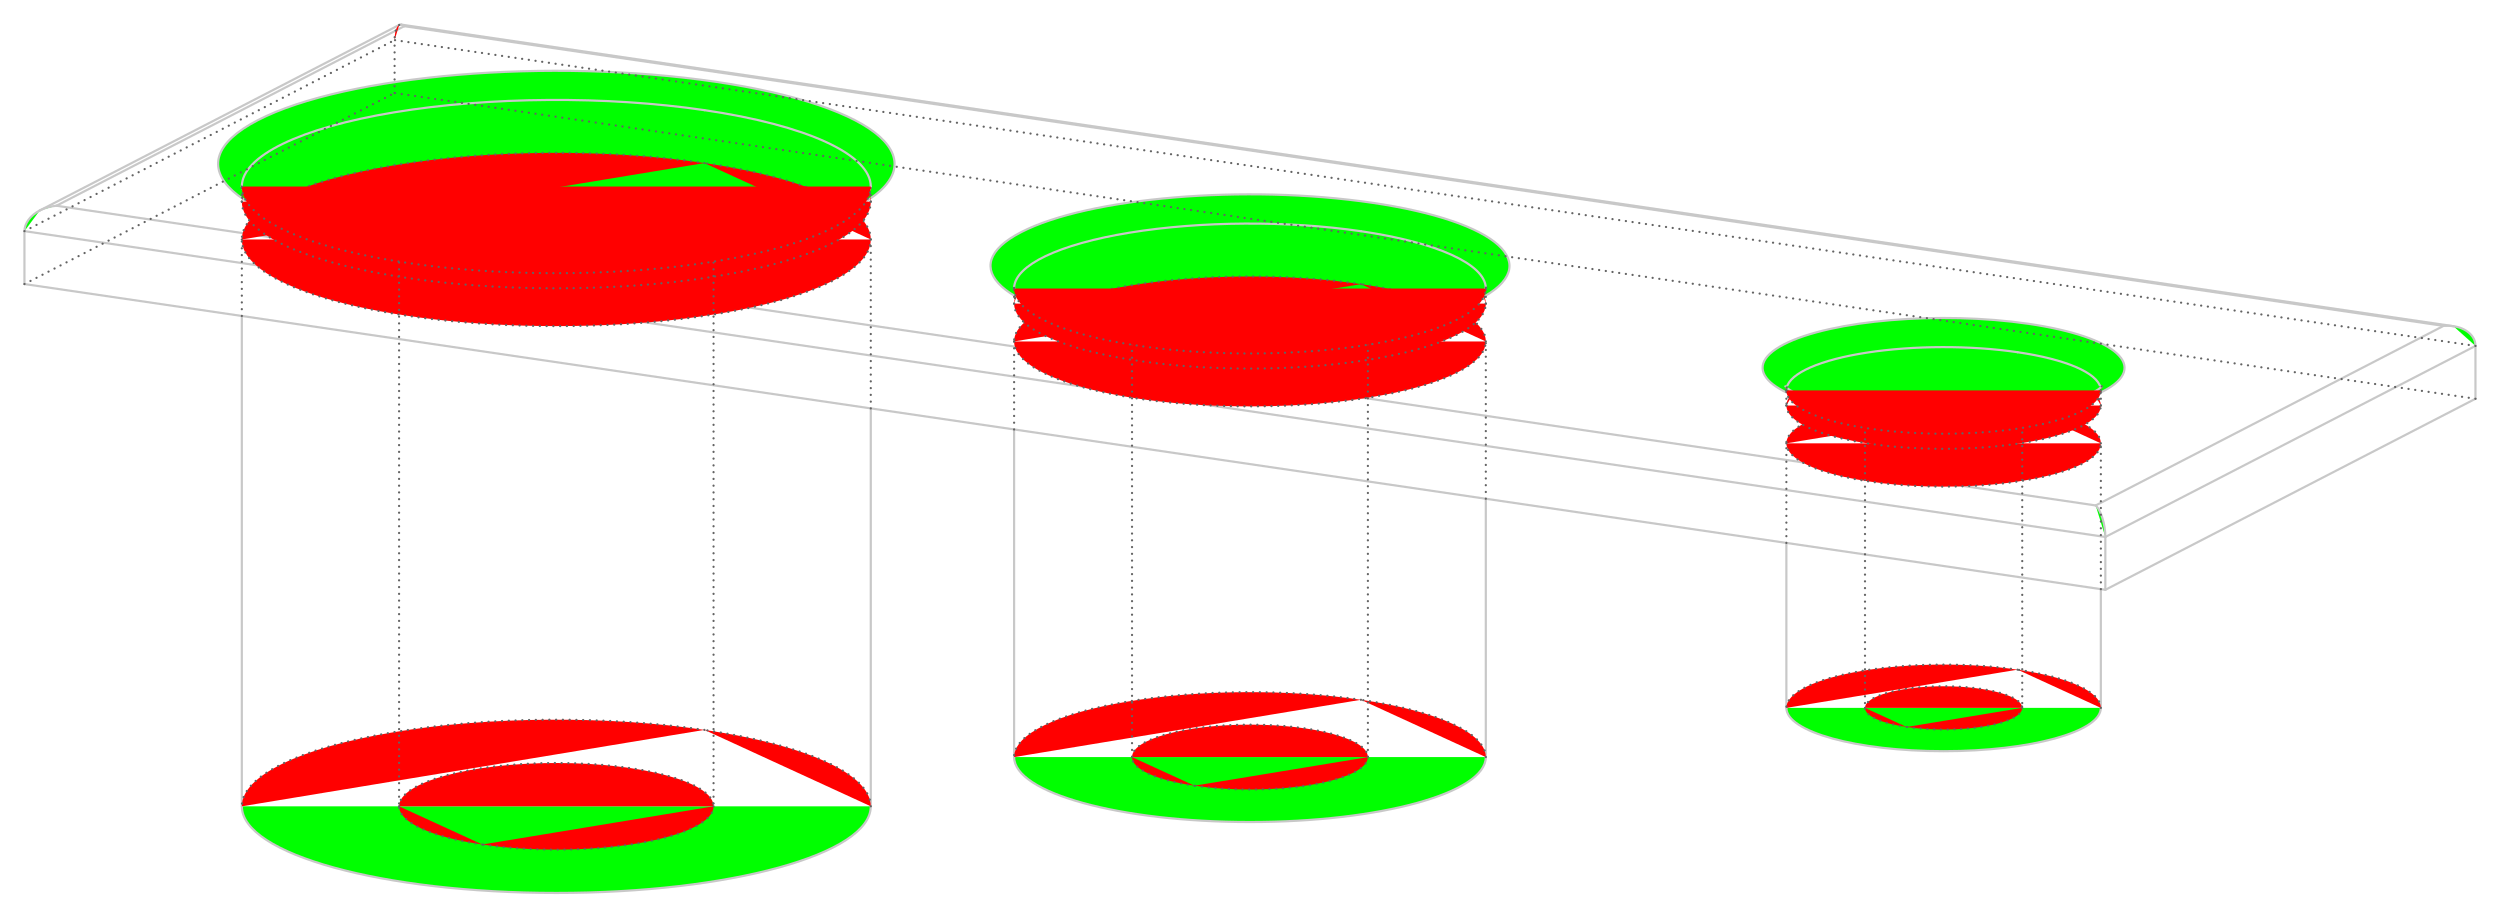
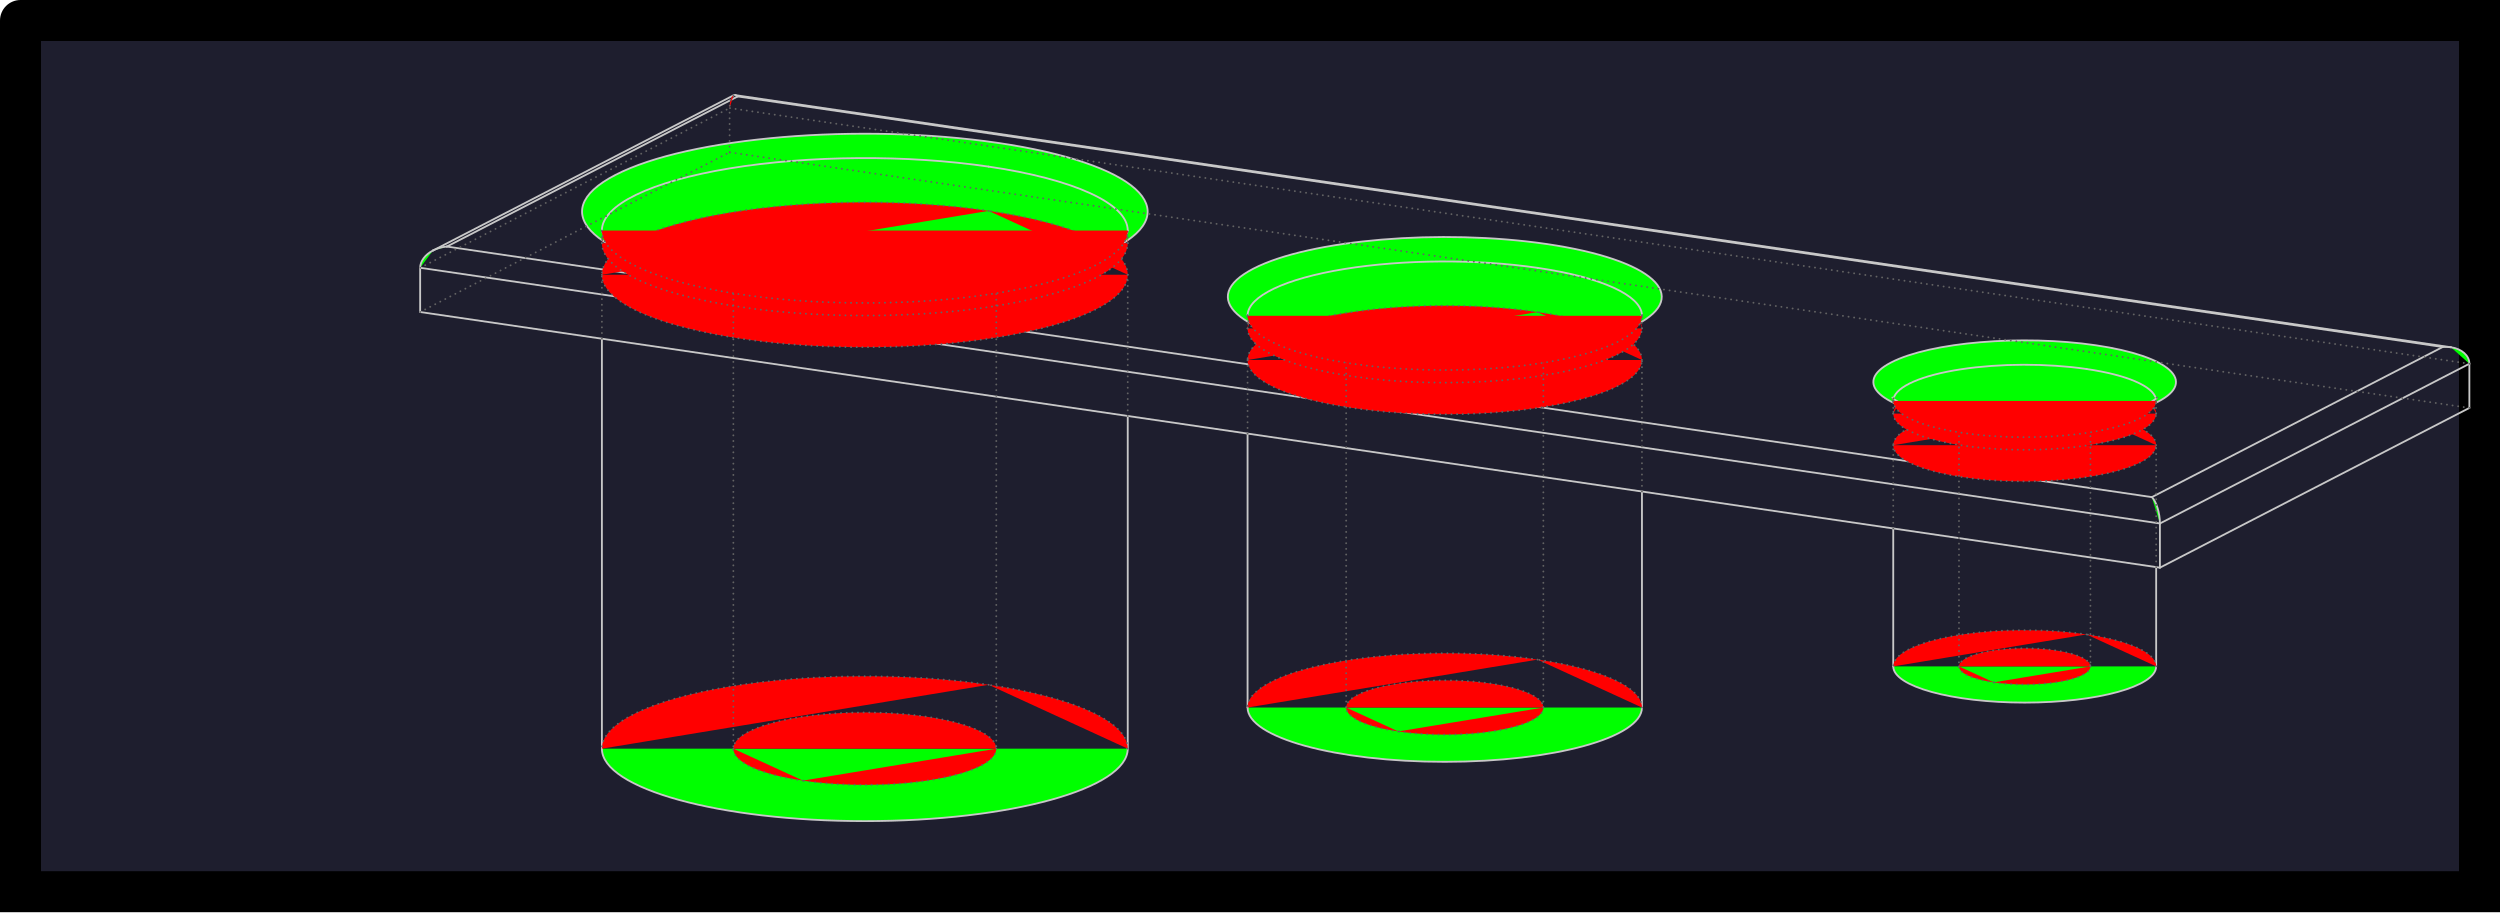
- <svg xmlns="http://www.w3.org/2000/svg" width="102.0mm" height="37.43mm" viewBox="-12.936 -5.805 31.799 11.669" version="1.1">
+ <svg xmlns="http://www.w3.org/2000/svg" width="122mm" height="44.516mm" viewBox="-19.017 -6.939 38.034 13.878" version="1.1">
  <g transform="scale(1,-1)" stroke-linecap="round">
+     <g fill="rgb(30,30,46)" stroke="rgb(0,0,0)" stroke-width="0.624">
+       <path d="M -18.705,6.627 L -18.705,-6.627 L 18.705,-6.627 L 18.705,6.627 L -18.705,6.627" />
+     </g>
    <g fill="rgb(0,255,0)" stroke="rgb(200,200,200)" stroke-width="0.028" id="Visible">
      <line x1="13.843" y1="-1.697" x2="13.843" y2="-1.025" />
      <line x1="13.843" y1="-1.697" x2="-12.625" y2="2.192" />
      <line x1="-12.625" y1="2.192" x2="-12.625" y2="2.865" />
      <line x1="18.551" y1="0.733" x2="18.551" y2="1.405" />
      <line x1="13.843" y1="-1.697" x2="18.551" y2="0.733" />
      <path d="M 13.843,-1.025 C 13.845,-0.872 13.786,-0.681 13.72,-0.624" />
      <path d="M -12.625,2.865 C -12.625,2.964 -12.549,3.067 -12.43,3.128" />
      <path d="M -12.43,3.128 Q -12.332,3.178 -12.219,3.188" />
      <path d="M 18.551,1.405 C 18.553,1.528 18.434,1.634 18.27,1.656" />
      <path d="M 18.27,1.656 Q 18.209,1.665 18.145,1.66" />
      <path d="M -7.794,5.472 Q -7.813,5.489 -7.832,5.492" />
      <path d="M -7.832,5.492 Q -7.845,5.494 -7.858,5.488" />
      <path d="M 9.786,-3.199 A 2.0,0.551 0.0 1,1 13.786,-3.199" />
      <path d="M -0.037,-3.825 A 3.0,0.826 0.0 1,1 5.963,-3.825" />
      <path d="M -9.86,-4.451 A 4.0,1.102 0.0 1,1 -1.86,-4.451" />
      <path d="M 12.727,1.133 A 2.0,0.551 0.0 0,1 9.881,0.814" />
      <path d="M 13.691,0.814 A 2.0,0.551 0.0 0,1 12.727,1.133" />
      <path d="M 4.375,2.672 A 3.0,0.826 0.0 0,1 0.011,2.09" />
      <path d="M 5.915,2.09 A 3.0,0.826 0.0 0,1 4.375,2.672" />
      <path d="M -3.976,4.212 A 4.0,1.102 0.0 0,1 -9.83,3.372" />
      <path d="M -1.889,3.372 A 4.0,1.102 0.0 0,1 -3.976,4.212" />
      <path d="M 10.831,0.565 A 1.0,0.275 180.0 0,0 10.786,0.647" />
      <path d="M 10.786,0.647 A 1.0,0.275 180.0 0,0 12.786,0.647" />
      <path d="M 12.786,0.647 A 1.0,0.275 180.0 0,0 12.741,0.565" />
      <path d="M 2.257,1.579 A 1.5,0.413 180.0 0,0 1.463,1.943" />
      <path d="M 1.463,1.943 A 1.5,0.413 180.0 0,0 4.463,1.943" />
      <path d="M 4.463,1.943 A 1.5,0.413 180.0 0,0 2.257,1.579" />
      <path d="M -6.801,2.754 A 2.0,0.551 180.0 0,0 -7.86,3.24" />
      <path d="M -7.86,3.24 A 2.0,0.551 180.0 0,0 -3.86,3.24" />
      <path d="M -3.86,3.24 A 2.0,0.551 180.0 0,0 -6.801,2.754" />
      <line x1="13.843" y1="-1.025" x2="-12.625" y2="2.865" />
      <line x1="13.843" y1="-1.025" x2="18.551" y2="1.405" />
      <line x1="13.72" y1="-0.624" x2="-12.219" y2="3.188" />
      <line x1="13.72" y1="-0.624" x2="18.145" y2="1.66" />
      <line x1="-12.219" y1="3.188" x2="-7.794" y2="5.472" />
      <line x1="18.145" y1="1.66" x2="-7.794" y2="5.472" />
      <path d="M 12.868,1.686 A 2.3,0.633 0.0 0,1 10.703,0.568 A 2.3,0.633 0.0 0,1 12.868,1.686" />
      <path d="M 4.517,3.226 A 3.3,0.909 0.0 0,1 1.41,1.622 A 3.3,0.909 0.0 0,1 4.517,3.226" />
      <path d="M -3.835,4.765 A 4.3,1.184 0.0 0,1 -7.884,2.675 A 4.3,1.184 0.0 0,1 -3.835,4.765" />
      <path d="M 12.727,1.325 A 2.0,0.551 0.0 0,1 9.79,0.874" />
      <path d="M 13.782,0.874 A 2.0,0.551 0.0 0,1 12.727,1.325" />
      <path d="M 4.375,2.864 A 3.0,0.826 0.0 0,1 -0.037,2.144" />
      <path d="M 5.963,2.144 A 3.0,0.826 0.0 0,1 4.375,2.864" />
      <path d="M -3.976,4.404 A 4.0,1.102 0.0 0,1 -9.86,3.432" />
      <path d="M -1.86,3.432 A 4.0,1.102 0.0 0,1 -3.976,4.404" />
      <line x1="-12.43" y1="3.128" x2="-7.858" y2="5.488" />
      <line x1="13.786" y1="-3.199" x2="13.786" y2="-1.689" />
      <line x1="9.786" y1="-3.199" x2="9.786" y2="-1.101" />
      <line x1="5.963" y1="-3.825" x2="5.963" y2="-0.539" />
      <line x1="-0.037" y1="-3.825" x2="-0.037" y2="0.342" />
      <line x1="-1.86" y1="-4.451" x2="-1.86" y2="0.61" />
      <line x1="-9.86" y1="-4.451" x2="-9.86" y2="1.786" />
      <line x1="18.27" y1="1.656" x2="-7.832" y2="5.492" />
      <path d="M 9.773,0.891 C 9.772,0.891 9.779,0.884 9.794,0.87 C 9.808,0.858 9.831,0.843 9.863,0.824 C 9.953,0.772 10.118,0.708 10.329,0.657 C 10.723,0.559 11.278,0.502 11.828,0.505 C 12.346,0.507 12.86,0.563 13.233,0.654 C 13.447,0.706 13.614,0.77 13.706,0.823 C 13.772,0.859 13.8,0.891 13.798,0.891" />
      <path d="M -0.039,2.147 C -0.039,2.148 -0.034,2.134 -0.005,2.105 C 0.026,2.071 0.089,2.029 0.182,1.978 C 0.356,1.886 0.633,1.791 0.974,1.717 C 1.541,1.592 2.285,1.522 3.025,1.527 C 3.857,1.53 4.68,1.629 5.239,1.788 C 5.449,1.848 5.615,1.91 5.739,1.975 C 5.835,2.027 5.899,2.07 5.931,2.104 C 5.96,2.134 5.965,2.148 5.965,2.147" />
      <path d="M -9.86,3.432 C -9.859,3.43 -9.859,3.428 -9.859,3.426 C -9.859,3.424 -9.857,3.42 -9.855,3.414 C -9.852,3.402 -9.836,3.379 -9.808,3.345 C -9.768,3.298 -9.693,3.242 -9.583,3.177 C -9.363,3.051 -9.006,2.921 -8.562,2.818 C -7.795,2.639 -6.764,2.539 -5.742,2.548 C -4.604,2.555 -3.484,2.699 -2.751,2.927 C -2.494,3.006 -2.291,3.089 -2.14,3.175 C -2.028,3.241 -1.952,3.297 -1.911,3.345 C -1.882,3.379 -1.866,3.402 -1.863,3.415 C -1.86,3.424 -1.859,3.43 -1.86,3.432" />
    </g>
    <g fill="rgb(255,0,0)" stroke="rgb(99,99,99)" stroke-width="0.028" id="Hidden" stroke-dasharray="0.001 0.085">
      <line x1="-12.625" y1="2.192" x2="-7.917" y2="4.622" />
      <line x1="18.551" y1="0.733" x2="-7.917" y2="4.622" />
      <path d="M 12.727,0.652 A 2.0,0.551 0.0 0,1 9.786,0.166" />
      <path d="M 9.786,0.166 A 2.0,0.551 0.0 1,1 13.786,0.166" />
      <path d="M 13.786,0.166 A 2.0,0.551 0.0 0,1 12.727,0.652" />
      <path d="M 4.375,2.191 A 3.0,0.826 0.0 0,1 -0.037,1.462" />
      <path d="M -0.037,1.462 A 3.0,0.826 0.0 1,1 5.963,1.462" />
      <path d="M 5.963,1.462 A 3.0,0.826 0.0 0,1 4.375,2.191" />
      <path d="M -3.976,3.731 A 4.0,1.102 0.0 0,1 -9.86,2.759" />
      <path d="M -9.86,2.759 A 4.0,1.102 0.0 1,1 -1.86,2.759" />
      <path d="M -1.86,2.759 A 4.0,1.102 0.0 0,1 -3.976,3.731" />
      <line x1="-7.917" y1="4.622" x2="-7.917" y2="5.295" />
      <path d="M -7.858,5.488 C -7.894,5.47 -7.917,5.394 -7.917,5.295" />
      <path d="M 12.727,-2.713 A 2.0,0.551 0.0 0,1 9.786,-3.199" />
      <path d="M 13.786,-3.199 A 2.0,0.551 0.0 0,1 12.727,-2.713" />
      <path d="M 4.375,-3.096 A 3.0,0.826 0.0 0,1 -0.037,-3.825" />
      <path d="M 5.963,-3.825 A 3.0,0.826 0.0 0,1 4.375,-3.096" />
      <path d="M -3.976,-3.479 A 4.0,1.102 0.0 0,1 -9.86,-4.451" />
      <path d="M -1.86,-4.451 A 4.0,1.102 0.0 0,1 -3.976,-3.479" />
      <path d="M 11.315,-3.442 A 1.0,0.275 180.0 0,0 10.786,-3.199" />
      <path d="M 10.786,-3.199 A 1.0,0.275 180.0 0,0 12.786,-3.199" />
      <path d="M 12.786,-3.199 A 1.0,0.275 180.0 0,0 11.315,-3.442" />
      <path d="M 2.257,-4.189 A 1.5,0.413 180.0 0,0 1.463,-3.825" />
      <path d="M 1.463,-3.825 A 1.5,0.413 180.0 0,0 4.463,-3.825" />
      <path d="M 4.463,-3.825 A 1.5,0.413 180.0 0,0 2.257,-4.189" />
      <path d="M -6.801,-4.937 A 2.0,0.551 180.0 0,0 -7.86,-4.451" />
      <path d="M -7.86,-4.451 A 2.0,0.551 180.0 0,0 -3.86,-4.451" />
      <path d="M -3.86,-4.451 A 2.0,0.551 180.0 0,0 -6.801,-4.937" />
      <path d="M 9.881,0.814 A 2.0,0.551 0.0 0,1 9.786,0.647" />
      <path d="M 9.786,0.647 A 2.0,0.551 0.0 1,1 13.786,0.647" />
      <path d="M 13.786,0.647 A 2.0,0.551 0.0 0,1 13.691,0.814" />
      <path d="M 0.011,2.09 A 3.0,0.826 0.0 0,1 -0.037,1.943" />
      <path d="M -0.037,1.943 A 3.0,0.826 0.0 1,1 5.963,1.943" />
      <path d="M 5.963,1.943 A 3.0,0.826 0.0 0,1 5.915,2.09" />
      <path d="M -9.83,3.372 A 4.0,1.102 0.0 0,1 -9.86,3.24" />
      <path d="M -9.86,3.24 A 4.0,1.102 0.0 1,1 -1.86,3.24" />
      <path d="M -1.86,3.24 A 4.0,1.102 0.0 0,1 -1.889,3.372" />
      <path d="M 11.315,0.404 A 1.0,0.275 180.0 0,0 10.831,0.565" />
      <path d="M 12.741,0.565 A 1.0,0.275 180.0 0,0 11.315,0.404" />
      <line x1="13.786" y1="-1.689" x2="13.786" y2="0.166" />
      <line x1="9.786" y1="-1.101" x2="9.786" y2="0.166" />
      <line x1="5.963" y1="-0.539" x2="5.963" y2="1.462" />
      <line x1="-0.037" y1="0.342" x2="-0.037" y2="1.462" />
      <line x1="-1.86" y1="0.61" x2="-1.86" y2="2.759" />
      <line x1="-9.86" y1="1.786" x2="-9.86" y2="2.759" />
      <path d="M 9.786,0.839 C 9.787,0.865 9.774,0.891 9.773,0.891" />
      <path d="M 13.798,0.891 C 13.797,0.891 13.785,0.865 13.786,0.839" />
      <path d="M -0.037,2.135 Q -0.038,2.146 -0.039,2.147" />
      <path d="M 5.965,2.147 Q 5.964,2.146 5.963,2.135" />
      <line x1="13.786" y1="0.647" x2="13.786" y2="0.839" />
      <line x1="9.786" y1="0.647" x2="9.786" y2="0.839" />
      <line x1="5.963" y1="1.943" x2="5.963" y2="2.135" />
      <line x1="-0.037" y1="1.943" x2="-0.037" y2="2.135" />
      <line x1="-1.86" y1="3.24" x2="-1.86" y2="3.432" />
      <line x1="-9.86" y1="3.24" x2="-9.86" y2="3.432" />
      <line x1="10.786" y1="0.647" x2="10.786" y2="-3.199" />
      <line x1="12.786" y1="0.647" x2="12.786" y2="-3.199" />
      <line x1="1.463" y1="1.943" x2="1.463" y2="-3.825" />
      <line x1="4.463" y1="1.943" x2="4.463" y2="-3.825" />
      <line x1="-7.86" y1="3.24" x2="-7.86" y2="-4.451" />
      <line x1="-3.86" y1="3.24" x2="-3.86" y2="-4.451" />
      <line x1="-12.625" y1="2.865" x2="-7.917" y2="5.295" />
      <line x1="18.551" y1="1.405" x2="-7.917" y2="5.295" />
      <path d="M 9.79,0.874 A 2.0,0.551 0.0 0,1 9.786,0.839" />
      <path d="M 9.786,0.839 A 2.0,0.551 0.0 1,1 13.786,0.839" />
      <path d="M 13.786,0.839 A 2.0,0.551 0.0 0,1 13.782,0.874" />
      <path d="M -0.037,2.144 A 3.0,0.826 0.0 0,1 -0.037,2.135" />
      <path d="M -0.037,2.135 A 3.0,0.826 0.0 1,1 5.963,2.135" />
      <path d="M 5.963,2.135 A 3.0,0.826 0.0 0,1 5.963,2.144" />
      <path d="M -9.86,3.432 A 4.0,1.102 0.0 1,1 -1.86,3.432" />
    </g>
  </g>
</svg>
